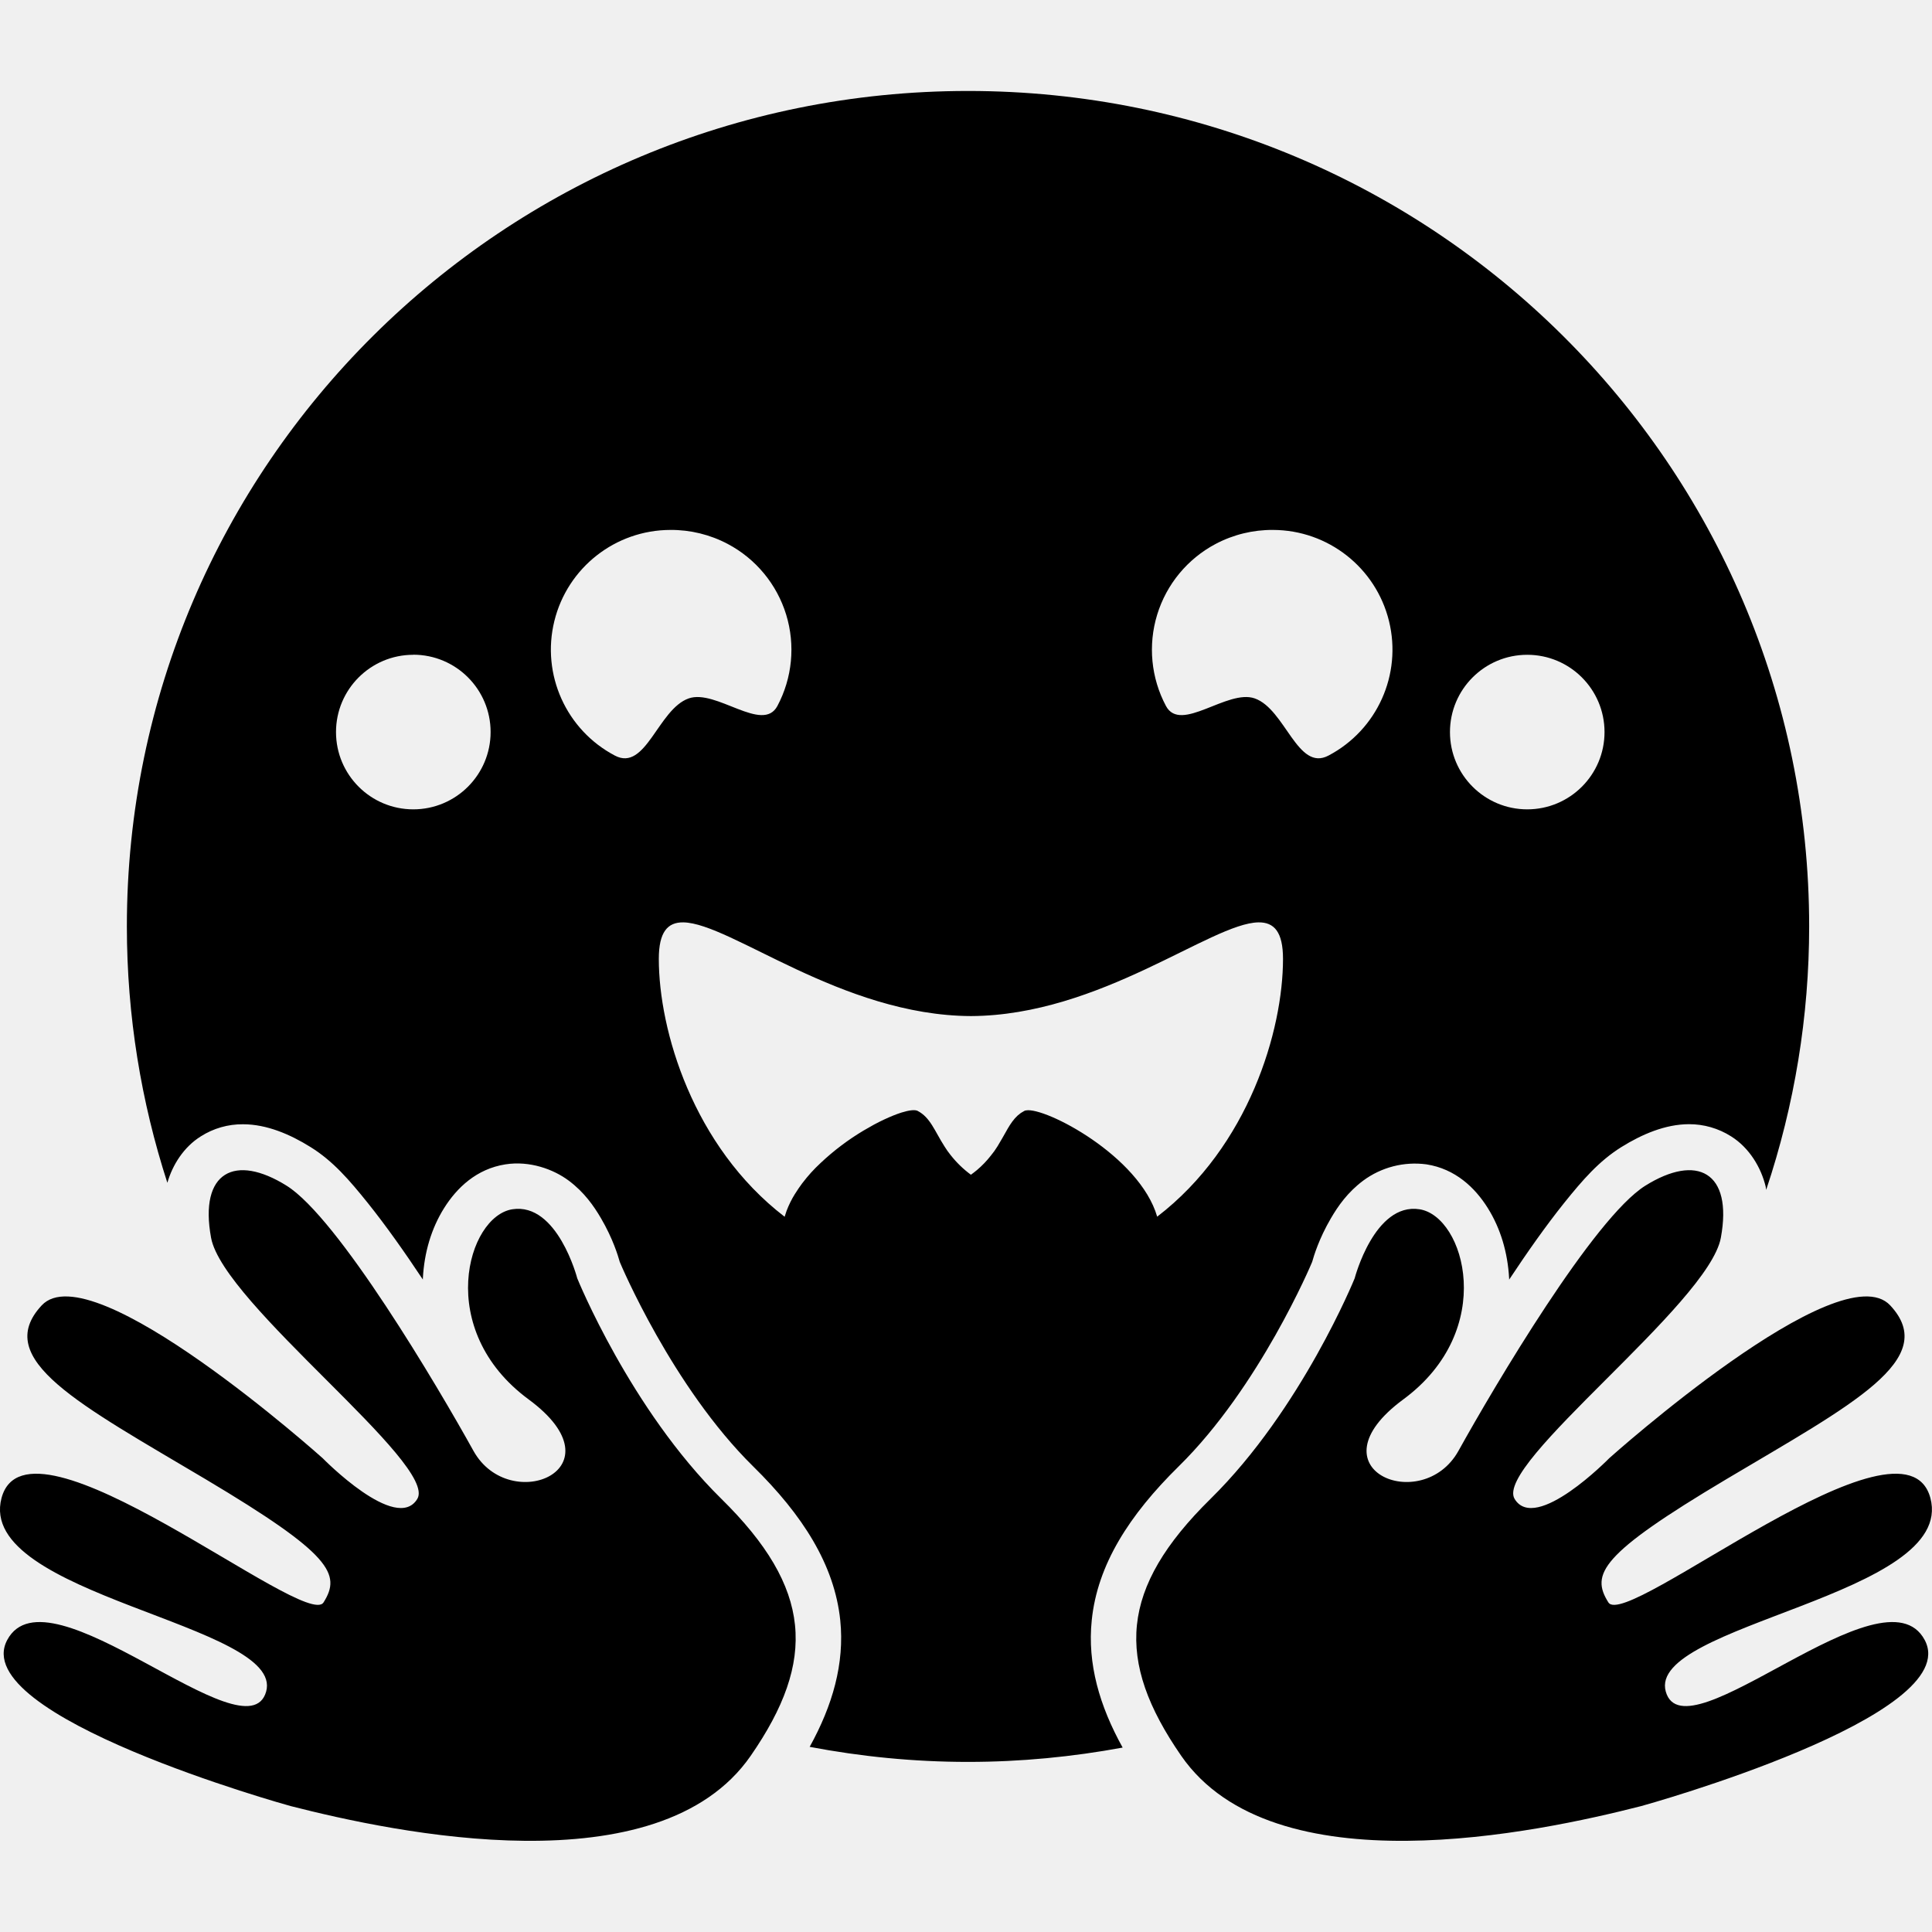
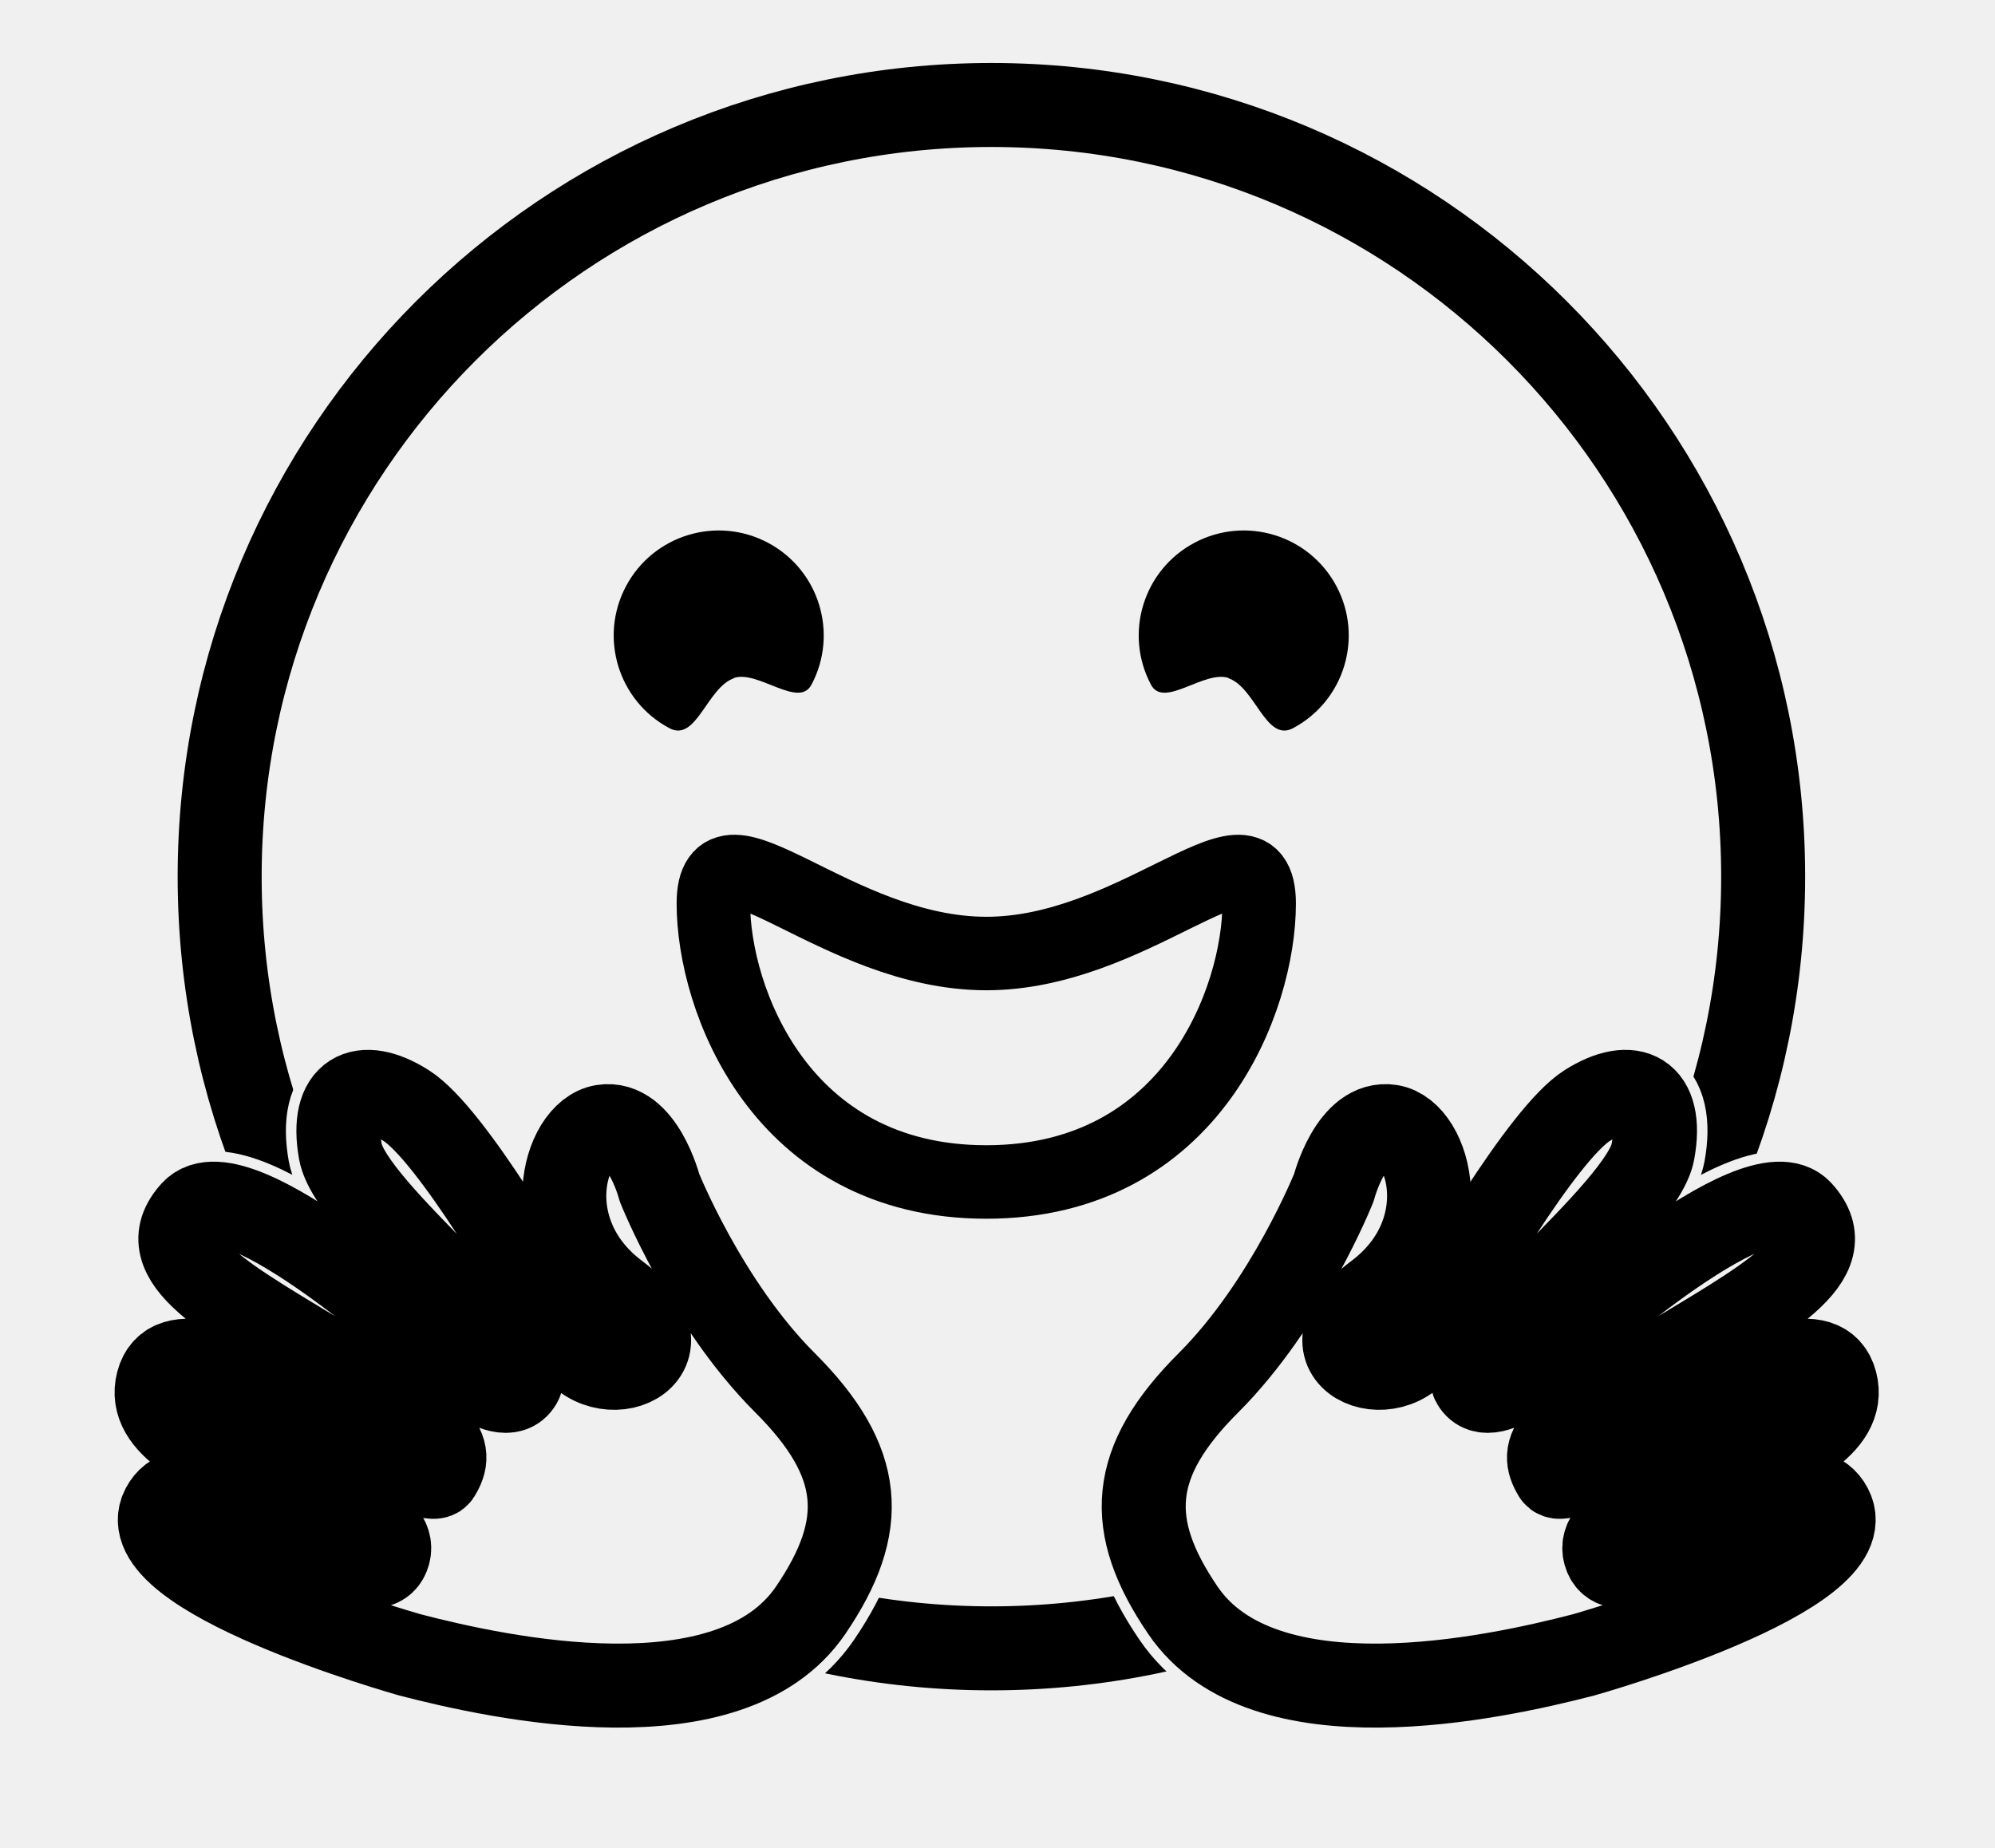
- <svg xmlns="http://www.w3.org/2000/svg" role="img" viewBox="0 0 24 24">
-   <path d="M12.025 1.13c-5.77 0-10.449 4.647-10.449 10.378 0 1.112.178 2.181.503 3.185.064-.222.203-.444.416-.577a.96.96 0 0 1 .524-.15c.293 0 .584.124.84.284.278.173.48.408.71.694.226.282.458.611.684.951v-.014c.017-.324.106-.622.264-.874s.403-.487.762-.543c.3-.047.596.06.787.203s.31.313.4.467c.15.257.212.468.233.542.01.026.653 1.552 1.657 2.54.616.605 1.01 1.223 1.082 1.912.055.537-.096 1.059-.38 1.572.637.121 1.294.187 1.967.187.657 0 1.298-.063 1.921-.178-.287-.517-.44-1.041-.384-1.581.07-.69.465-1.307 1.081-1.913 1.004-.987 1.647-2.513 1.657-2.539.021-.074.083-.285.233-.542.09-.154.208-.323.4-.467a1.08 1.08 0 0 1 .787-.203c.359.056.604.29.762.543s.247.55.265.874v.015c.225-.34.457-.67.683-.952.23-.286.432-.52.71-.694.257-.16.547-.284.84-.285a.97.97 0 0 1 .524.151c.228.143.373.388.43.625l.006.04a10.3 10.3 0 0 0 .534-3.273c0-5.731-4.678-10.378-10.449-10.378M8.327 6.583a1.5 1.5 0 0 1 .713.174 1.487 1.487 0 0 1 .617 2.013c-.183.343-.762-.214-1.102-.094-.38.134-.532.914-.917.71a1.487 1.487 0 0 1 .69-2.803m7.486 0a1.487 1.487 0 0 1 .689 2.803c-.385.204-.536-.576-.916-.71-.34-.12-.92.437-1.103.094a1.487 1.487 0 0 1 .617-2.013 1.5 1.5 0 0 1 .713-.174m-10.68 1.55a.96.96 0 1 1 0 1.921.96.96 0 0 1 0-1.92m13.838 0a.96.96 0 1 1 0 1.92.96.96 0 0 1 0-1.92M8.489 11.458c.588.01 1.965 1.157 3.572 1.164 1.607-.007 2.984-1.155 3.572-1.164.196-.003.305.12.305.454 0 .886-.424 2.328-1.563 3.202-.22-.756-1.396-1.366-1.63-1.32q-.011.001-.02.006l-.044.026-.01.008-.03.024q-.018.017-.035.036l-.032.04a1 1 0 0 0-.058.09l-.014.025q-.049.088-.11.19a1 1 0 0 1-.083.116 1.2 1.2 0 0 1-.173.18q-.035.029-.075.058a1.3 1.3 0 0 1-.251-.243 1 1 0 0 1-.076-.107c-.124-.193-.177-.363-.337-.444-.034-.016-.104-.008-.2.022q-.094.03-.216.087-.06.028-.125.063l-.13.074q-.067.04-.136.086a3 3 0 0 0-.135.096 3 3 0 0 0-.26.219 2 2 0 0 0-.12.121 2 2 0 0 0-.106.128l-.002.002a2 2 0 0 0-.09.132l-.001.001a1.2 1.2 0 0 0-.105.212q-.013.036-.024.073c-1.139-.875-1.563-2.317-1.563-3.203 0-.334.109-.457.305-.454m.836 10.354c.824-1.19.766-2.082-.365-3.194-1.13-1.112-1.789-2.738-1.789-2.738s-.246-.945-.806-.858-.97 1.499.202 2.362c1.173.864-.233 1.45-.685.64-.45-.812-1.683-2.896-2.322-3.295s-1.089-.175-.938.647 2.822 2.813 2.562 3.244-1.176-.506-1.176-.506-2.866-2.567-3.49-1.898.473 1.23 2.037 2.16c1.564.932 1.686 1.178 1.464 1.53s-3.675-2.511-4-1.297c-.323 1.214 3.524 1.567 3.287 2.405-.238.839-2.71-1.587-3.216-.642-.506.946 3.49 2.056 3.522 2.064 1.29.33 4.568 1.028 5.713-.624m5.349 0c-.824-1.19-.766-2.082.365-3.194 1.13-1.112 1.789-2.738 1.789-2.738s.246-.945.806-.858.97 1.499-.202 2.362c-1.173.864.233 1.45.685.64.451-.812 1.683-2.896 2.322-3.295s1.089-.175.938.647-2.822 2.813-2.562 3.244 1.176-.506 1.176-.506 2.866-2.567 3.49-1.898-.473 1.23-2.037 2.16c-1.564.932-1.686 1.178-1.464 1.53s3.675-2.511 4-1.297c.323 1.214-3.524 1.567-3.287 2.405.238.839 2.71-1.587 3.216-.642.506.946-3.49 2.056-3.522 2.064-1.29.33-4.568 1.028-5.713-.624" />
+ <svg xmlns="http://www.w3.org/2000/svg" viewBox="0 0 95 88" fill="none">
+   <defs>
+     <mask id="face">
+       <rect width="95" height="88" fill="white" />
+       <path d="M38.6 76.69c2.75-4.04 2.55-7.07-1.22-10.84-3.78-3.77-5.98-9.3-5.98-9.3s-.82-3.2-2.69-2.9c-1.87.3-3.24 5.08.68 8.01 3.91 2.93-.78 4.92-2.29 2.17-1.5-2.75-5.62-9.82-7.76-11.18-2.13-1.35-3.63-.6-3.13 2.2.5 2.79 9.43 9.55 8.56 11-.87 1.47-3.93-1.71-3.93-1.71s-9.57-8.71-11.66-6.44c-2.08 2.27 1.59 4.17 6.8 7.33 5.23 3.16 5.64 4 4.9 5.2-.75 1.2-12.28-8.53-13.36-4.4-1.08 4.11 11.77 5.3 10.98 8.15-.8 2.85-9.06-5.38-10.74-2.18-1.7 3.21 11.65 6.98 11.76 7.01 4.3 1.12 15.25 3.49 19.08-2.12Z" fill="black" stroke="black" stroke-width="5" />
+       <path d="M56.33 76.69c-2.75-4.04-2.56-7.07 1.22-10.84 3.77-3.77 5.97-9.3 5.97-9.3s.82-3.2 2.7-2.9c1.86.3 3.23 5.08-.68 8.01-3.92 2.93.78 4.92 2.28 2.17 1.51-2.75 5.63-9.82 7.76-11.18 2.13-1.35 3.64-.6 3.13 2.2-.5 2.79-9.42 9.55-8.55 11 .86 1.47 3.92-1.71 3.92-1.71s9.58-8.71 11.66-6.44c2.08 2.27-1.58 4.17-6.8 7.33-5.23 3.16-5.63 4-4.9 5.2.75 1.2 12.28-8.53 13.36-4.4 1.08 4.11-11.76 5.3-10.97 8.15.8 2.85 9.05-5.38 10.74-2.18 1.69 3.21-11.65 6.98-11.76 7.01-4.31 1.12-15.26 3.49-19.08-2.12Z" fill="black" stroke="black" stroke-width="5" />
+     </mask>
+   </defs>
+   <circle cx="47.21" cy="41.75" r="36.75" stroke="black" stroke-width="4" mask="url(#face)" />
+   <path d="M58.5 32.3c1.28.44 1.78 3.06 3.07 2.38a5 5 0 1 0-6.76-2.07c.61 1.15 2.55-.72 3.7-.32ZM34.95 32.3c-1.28.44-1.79 3.06-3.07 2.38a5 5 0 1 1 6.76-2.07c-.61 1.15-2.56-.72-3.7-.32Z" fill="black" />
+   <path d="M46.96 56.29c9.83 0 13-8.76 13-13.26 0-2.34-1.57-1.6-4.09-.36-2.33 1.15-5.46 2.74-8.9 2.74-7.19 0-13-6.88-13-2.38s3.16 13.26 13 13.26Z" stroke="black" stroke-width="3.5" stroke-linejoin="round" />
+   <path d="M38.6 76.69c2.75-4.04 2.55-7.07-1.22-10.84-3.78-3.77-5.98-9.3-5.98-9.3s-.82-3.2-2.69-2.9c-1.87.3-3.24 5.08.68 8.01 3.91 2.93-.78 4.92-2.29 2.17-1.5-2.75-5.62-9.82-7.76-11.18-2.13-1.35-3.63-.6-3.13 2.2.5 2.79 9.43 9.55 8.56 11-.87 1.47-3.93-1.71-3.93-1.71s-9.57-8.71-11.66-6.44c-2.08 2.27 1.59 4.17 6.8 7.33 5.23 3.16 5.64 4 4.9 5.2-.75 1.2-12.28-8.53-13.36-4.4-1.08 4.11 11.77 5.3 10.98 8.15-.8 2.85-9.06-5.38-10.74-2.18-1.7 3.21 11.65 6.98 11.76 7.01 4.3 1.12 15.25 3.49 19.08-2.12Z" stroke="black" stroke-width="4" stroke-linejoin="round" />
+   <path d="M56.33 76.69c-2.75-4.04-2.56-7.07 1.22-10.84 3.77-3.77 5.97-9.3 5.97-9.3s.82-3.2 2.7-2.9c1.86.3 3.23 5.08-.68 8.01-3.92 2.93.78 4.92 2.28 2.17 1.51-2.75 5.63-9.82 7.76-11.18 2.13-1.35 3.64-.6 3.13 2.2-.5 2.79-9.42 9.55-8.55 11 .86 1.47 3.92-1.71 3.92-1.71s9.58-8.71 11.66-6.44c2.08 2.27-1.58 4.17-6.8 7.33-5.23 3.16-5.63 4-4.9 5.2.75 1.2 12.28-8.53 13.36-4.4 1.08 4.11-11.76 5.3-10.97 8.15.8 2.85 9.05-5.38 10.74-2.18 1.69 3.21-11.65 6.98-11.76 7.01-4.31 1.12-15.26 3.49-19.08-2.12Z" stroke="black" stroke-width="4" stroke-linejoin="round" />
</svg>
